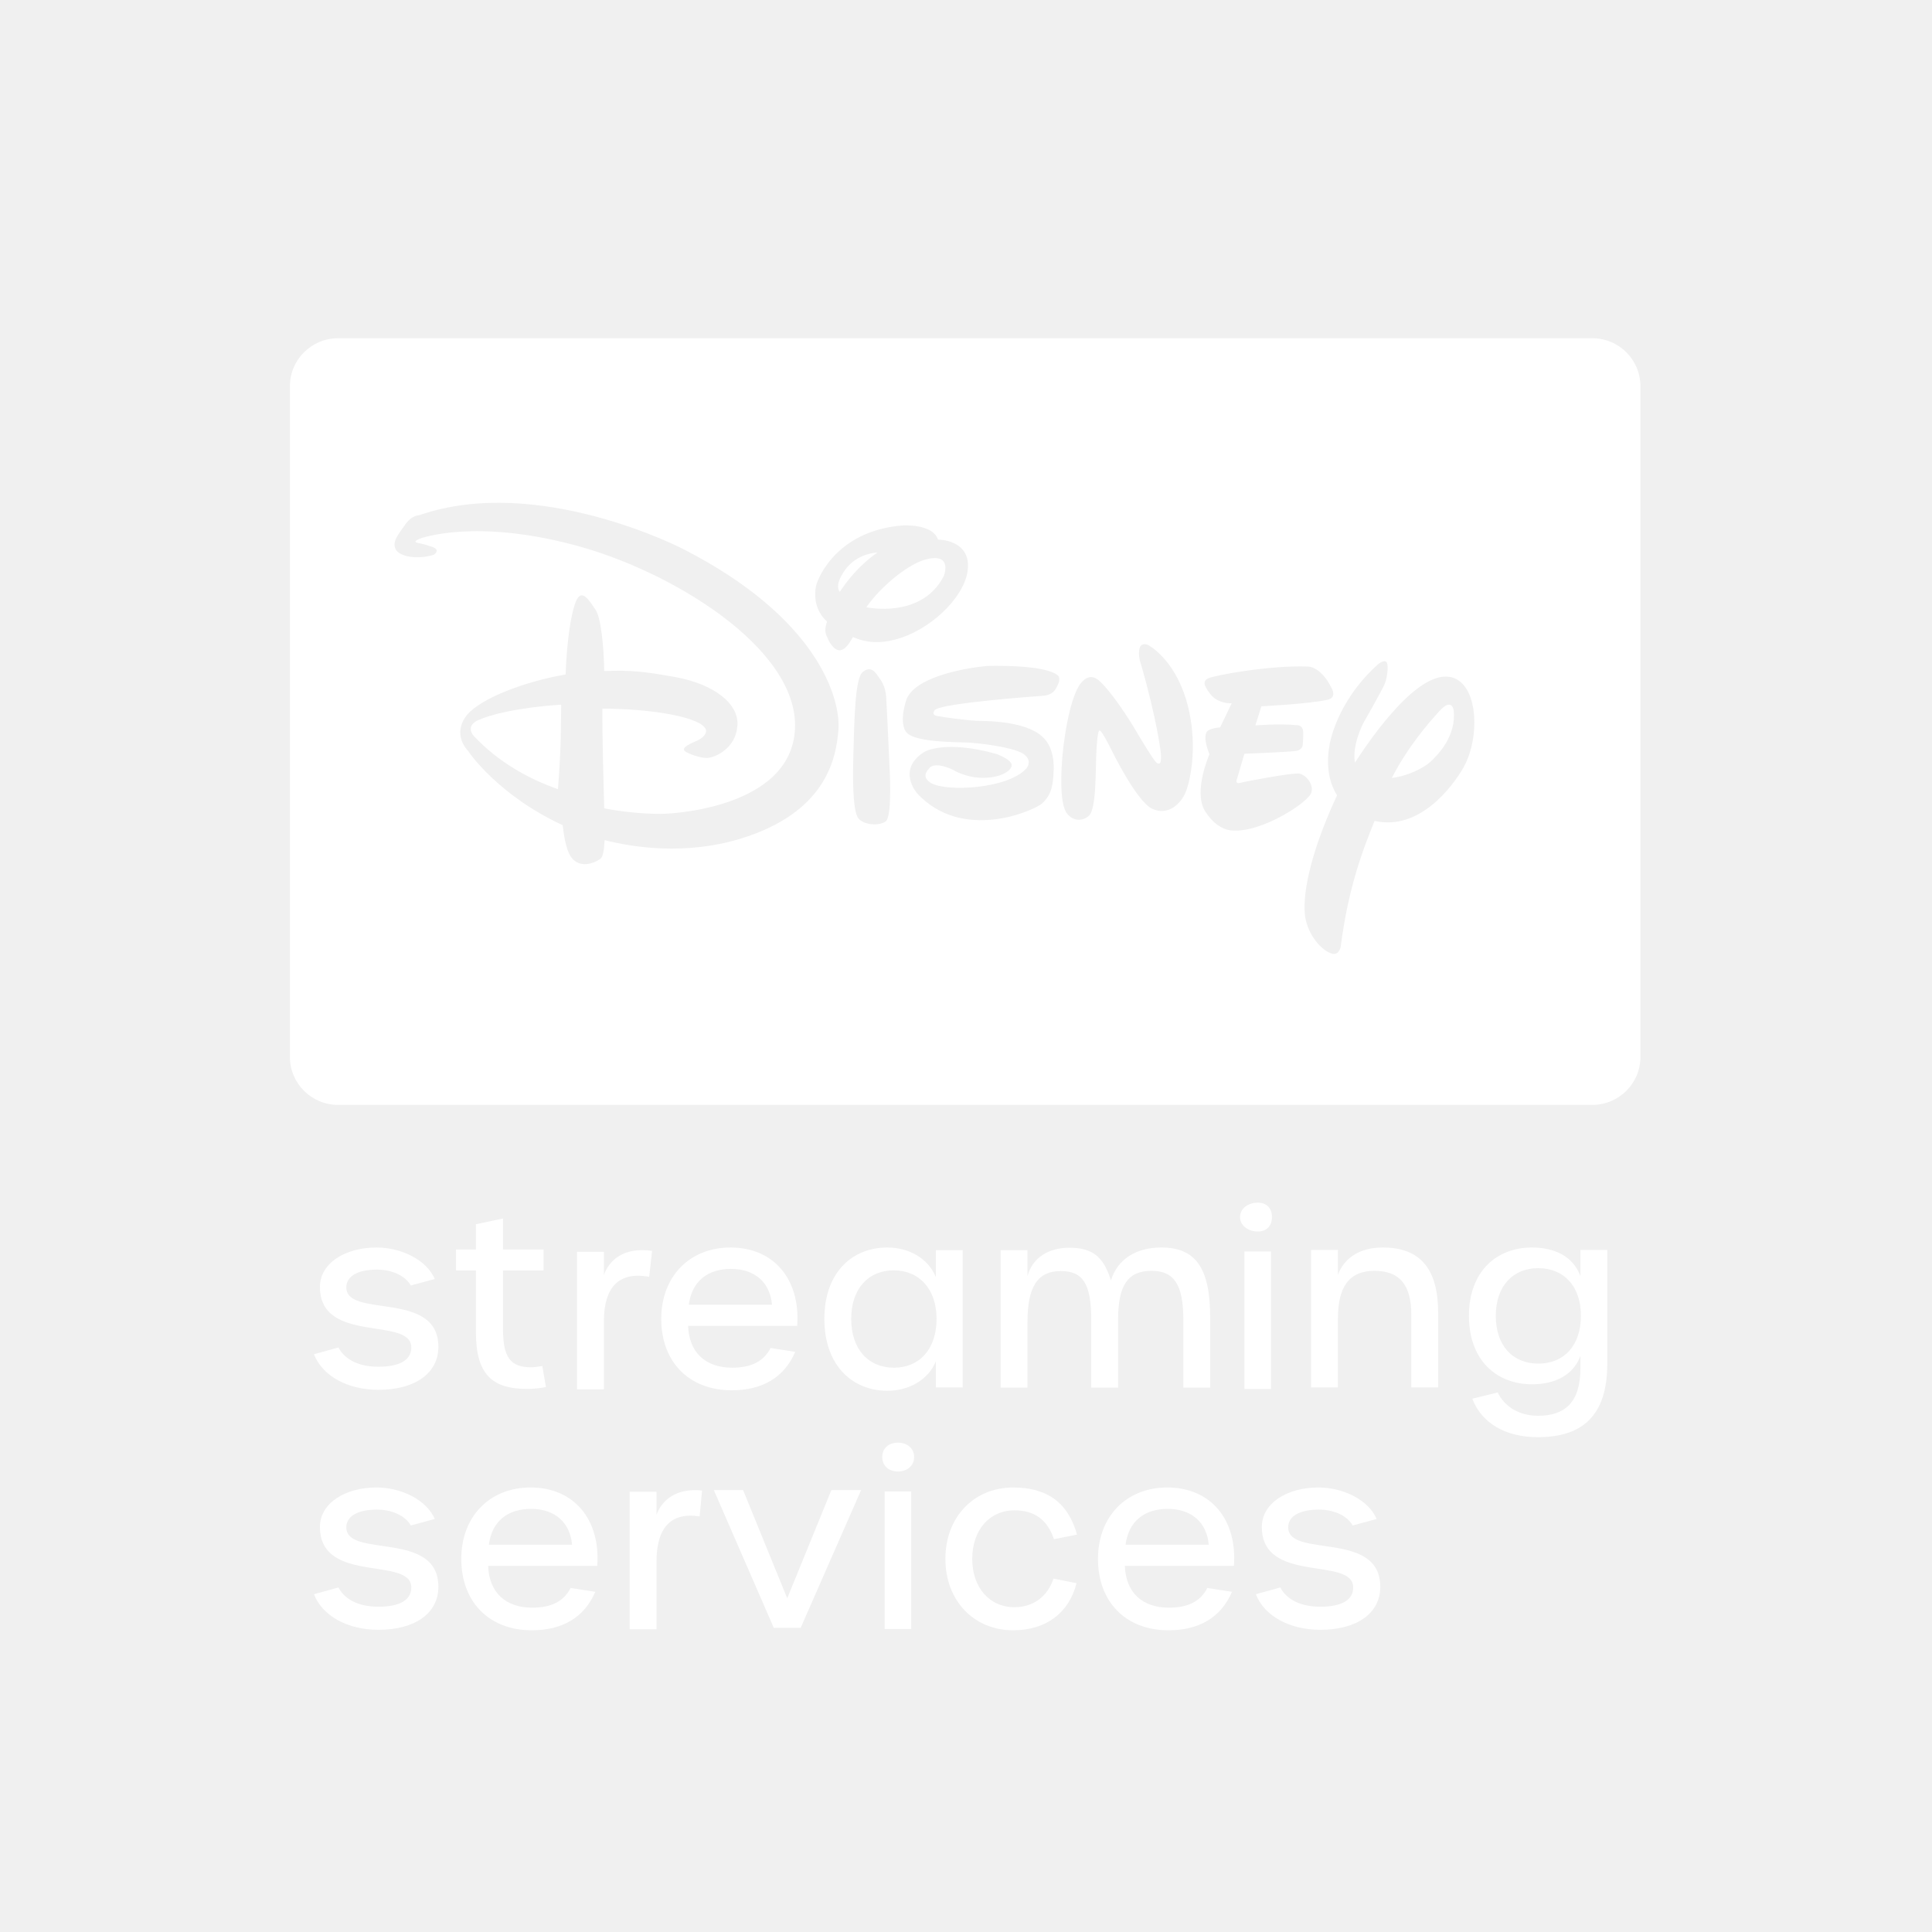
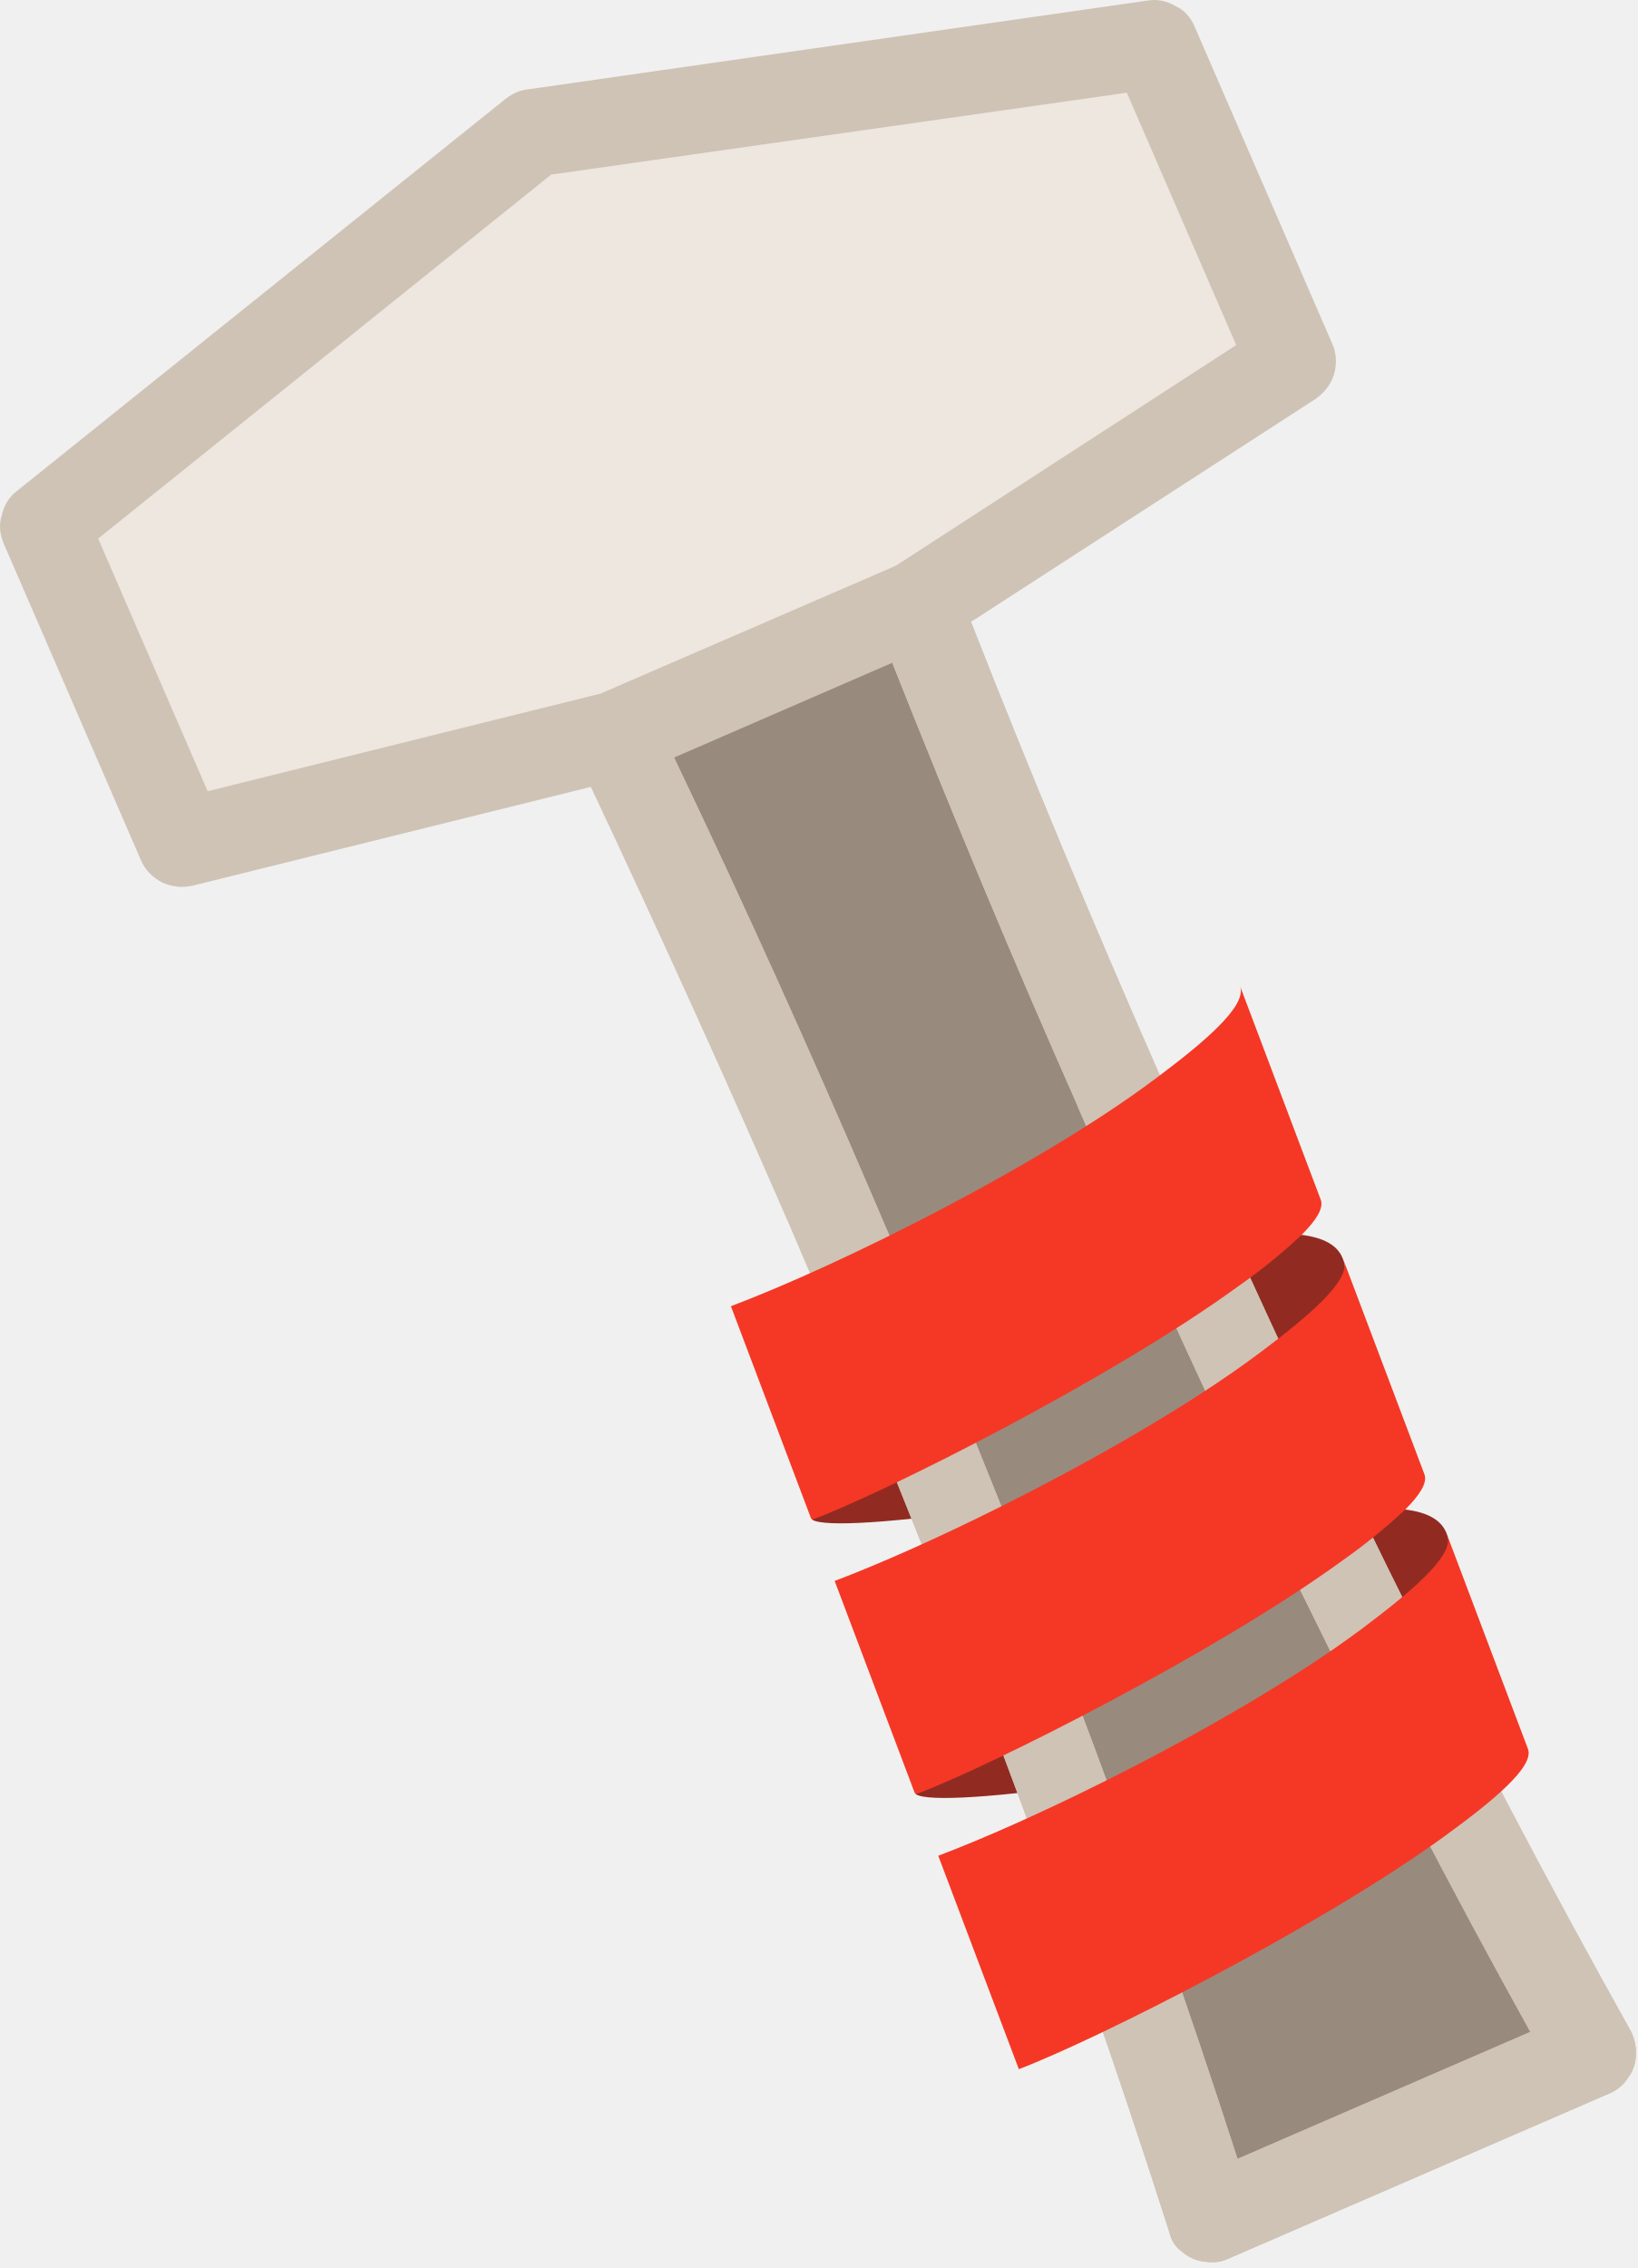
- <svg xmlns="http://www.w3.org/2000/svg" width="400" height="400" viewBox="0 0 400 400">
-   <g fill="#FFF" fill-rule="evenodd">
-     <path d="M192.531 115.637c-4.02.58-10.22 5.808-13.175 10.096 4.537.814 12.527.508 16.065-6.519 0 0 1.716-4.355-2.89-3.577m105.404 31.666c-2.298 2.54-6.44 7.297-9.778 13.761 3.5-.392 6.877-2.292 7.897-3.258 1.661-1.475 5.529-5.469 4.904-10.78 0 0-.35-2.73-3.023.277M174.581 118.55c-1.245 1.984-1.3 3.177-.717 3.997 1.415-2.153 4.012-5.56 7.831-8.17-2.948.27-5.432 1.54-7.114 4.174" />
-     <path d="M303.046 158.826c-2.435 4.28-9.314 13.239-18.455 11.124-3.017 7.37-5.553 14.825-7.002 25.977 0 0-.319 2.167-2.11 1.415-1.772-.627-4.692-3.596-5.286-7.7-.634-5.392 1.75-14.51 6.626-24.965-1.423-2.327-2.39-5.65-1.561-10.385 0 0 1.225-8.79 9.995-16.713 0 0 1.052-.915 1.66-.631.67.284.36 3.142-.173 4.534-.552 1.38-4.458 8.187-4.458 8.187s-2.434 4.597-1.75 8.222c4.6-7.119 15.056-21.474 21.537-16.947 2.175 1.567 3.178 4.977 3.18 8.655 0 3.227-.772 6.657-2.203 9.227m-47.795 13.123s-3.132.203-5.782-4.056c-2.465-4.055.935-11.733.935-11.733s-1.56-3.588-.43-4.8c0 0 .672-.616 2.633-.754l2.4-5s-2.734.19-4.361-1.832c-1.514-1.923-1.639-2.804-.478-3.335 1.24-.618 12.624-2.709 20.456-2.445 0 0 2.723-.266 5.082 4.486 0 0 1.144 1.923-.8 2.386-3.787.878-13.746 1.366-13.746 1.366l-1.255 3.961s4.976-.428 8.596-.048c0 0 1.175-.138 1.313 1.342.047 1.378-.116 2.855-.116 2.855s-.077.896-1.337 1.123c-1.364.23-10.724.593-10.724.593l-1.517 5.163s-.563 1.193.699.854c1.174-.317 10.983-2.17 12.26-1.905 1.369.343 2.884 2.18 2.447 3.856-.522 2.076-10.313 8.36-16.275 7.923m-9.805-7.868c-1.002 2.375-3.657 4.914-6.95 3.336-3.252-1.58-8.431-12.25-8.431-12.25s-1.967-3.982-2.345-3.88c0 0-.424-.775-.686 3.573-.27 4.33.053 12.773-1.663 14.102-1.625 1.333-3.593.804-4.616-.754-.926-1.536-1.313-5.178-.805-11.58.594-6.413 2.074-13.237 3.965-15.36 1.887-2.111 3.405-.58 3.994-.022 0 0 2.525 2.303 6.69 9.07l.737 1.251s3.785 6.394 4.181 6.38c0 0 .308.293.585.081.396-.113.235-2.163.235-2.163s-.785-6.968-4.235-18.762c0 0-.524-1.468-.172-2.847.352-1.394 1.738-.74 1.738-.74s5.353 2.709 7.95 11.481c2.582 8.773.847 16.689-.172 19.084m-26.316-22.578c-.455.898-.704 2.194-2.958 2.535 0 0-21.643 1.495-22.666 3.015 0 0-.761.91.42 1.165 1.177.251 6.07.907 8.43 1.031 2.531.029 11.03.094 14.075 3.944 0 0 1.804 1.814 1.731 5.948-.086 4.227-.825 5.718-2.443 7.245-1.72 1.424-16.38 8.03-25.837-2.126 0 0-4.35-4.897 1.502-8.598 0 0 4.24-2.574 14.972.457 0 0 3.247 1.19 3.104 2.388-.183 1.274-2.668 2.624-6.295 2.534-3.519-.107-6.107-1.804-5.608-1.523.484.186-3.772-2.056-5.096-.541-1.313 1.409-1.007 2.285.275 3.14 3.29 1.878 15.974 1.212 19.763-3.018 0 0 1.5-1.709-.785-3.122-2.285-1.324-8.841-2.12-11.39-2.238-2.452-.137-11.527.03-12.853-2.394 0 0-1.308-1.633.121-6.295 1.526-4.86 12.11-6.734 16.7-7.165 0 0 12.581-.443 14.904 2.141 0 0 .31.593-.066 1.477m-42.54-9.609c-1.118 1.995-1.793 2.602-2.653 2.736-1.274.128-2.395-1.908-2.615-2.58-.218-.49-.82-1.36-.09-3.348-2.516-2.288-2.697-5.336-2.281-7.41.625-2.377 4.882-11.44 17.84-12.495 0 0 6.324-.474 7.41 2.939h.185s6.153.017 6.021 5.53c-.046 5.508-6.8 12.4-13.754 14.75-4.445 1.493-7.5.99-10.064-.122m6.802 38.15c-1.537 1.127-4.768.629-5.68-.628-.915-1.149-1.234-5.663-1.038-12.751.184-7.175.332-16.046 1.862-17.451 1.628-1.427 2.637-.184 3.255.788.695.957 1.511 2.02 1.678 4.272.157 2.25.676 14.05.676 14.05s.677 10.6-.753 11.72m-9.81-18.894c-.493 6.398-2.934 17.183-20.27 22.496-11.433 3.466-22.225 1.803-28.132.293-.123 2.358-.385 3.356-.761 3.763-.486.498-4.227 2.679-6.28-.407-.92-1.457-1.38-4.114-1.646-6.452-13.251-6.126-19.354-14.984-19.576-15.378-.295-.281-3.306-3.456-.295-7.363 2.84-3.52 12.111-7.027 20.475-8.456.288-7.182 1.129-12.618 2.127-15.1 1.199-2.886 2.725-.278 4.051 1.658 1.11 1.447 1.766 7.715 1.819 12.737 5.452-.254 8.7.144 14.79 1.254 7.937 1.453 13.24 5.53 12.778 10.164-.348 4.538-4.502 6.422-6.074 6.553-1.665.144-4.23-1.047-4.23-1.047-1.772-.843-.138-1.58 1.988-2.526 2.305-1.142 1.79-2.303 1.79-2.303-.86-2.528-11.165-4.313-21.418-4.32-.042 5.7.233 15.143.376 20.642 7.176 1.379 12.538 1.121 12.538 1.121s26.165-.73 26.959-17.563c.81-16.855-26.11-33.012-45.99-38.15-19.874-5.245-31.108-1.577-32.076-1.072-1.053.53-.07.7-.07.7s1.069.157 2.949.801c1.982.634.435 1.654.435 1.654-3.384 1.082-7.207.398-7.932-1.151-.742-1.55.486-2.954 1.906-4.973 1.412-2.107 2.972-2.048 2.972-2.048 24.572-8.563 54.509 6.918 54.509 6.918 28.036 14.272 32.8 31.048 32.288 37.555m156.067-81.125H70.012c-5.516 0-9.987 4.442-9.987 9.92V218.84c0 5.478 4.471 9.92 9.987 9.92h259.636c5.514 0 9.985-4.442 9.985-9.92V79.944c0-5.477-4.471-9.92-9.985-9.92" />
-     <path d="M98.095 152.377c5.119 5.468 11.437 8.902 17.428 11.021.705-9.434.6-12.752.658-17.507-9.367.64-14.773 2.119-17.235 3.229-2.736 1.32-.851 3.257-.851 3.257M65 280.38l5.063-1.393c1.39 2.587 4.32 3.98 8.29 3.98 4.418 0 6.802-1.393 6.802-3.98 0-6.52-18.914-.598-18.914-12.542 0-4.878 5.163-8.163 11.715-8.163 5.163 0 10.375 2.588 12.063 6.52l-4.964 1.344c-1.19-2.09-3.972-3.285-7-3.285-3.97 0-6.353 1.343-6.353 3.683 0 6.47 19.06.497 19.06 12.293 0 5.475-4.814 8.91-12.41 8.91-6.402 0-11.614-2.888-13.352-7.367m33.535-4.563v-12.79h-4.12v-4.33h4.12v-5.226l5.61-1.195v6.42h8.388v4.331h-8.389v12.144c0 5.873 1.538 7.913 5.857 7.913.546 0 1.193-.1 2.284-.249l.745 4.33c-1.092.249-2.681.398-3.872.398-7.298 0-10.623-3.036-10.623-11.746m20.937-16.635h5.559v4.777c1.092-3.036 4.07-5.823 9.978-4.977l-.596 5.375c-6.354-1.194-9.382 2.24-9.382 9.207v14.086h-5.56v-28.468zm40.365 10.945c-.397-4.529-3.475-7.415-8.489-7.415-4.766 0-8.092 2.488-8.737 7.415h17.226zm-22.935 2.937c0-8.76 5.858-14.782 14.347-14.782 9.034 0 14.494 6.67 13.8 16.226h-22.587c.2 5.524 3.624 8.66 9.135 8.66 3.97 0 6.551-1.345 7.942-4.081l5.113.795c-2.283 5.276-6.751 7.963-13.155 7.963-8.836 0-14.595-5.873-14.595-14.781zm57.005 0c0-6.222-3.624-10.054-8.886-10.054-5.212 0-8.787 3.783-8.787 10.054 0 6.32 3.575 10.103 8.886 10.103 5.212 0 8.787-3.832 8.787-10.103m-23.232 0c0-9.805 5.957-14.782 13.006-14.782 4.468 0 8.439 2.19 10.076 6.121v-5.573h5.56v28.419h-5.56v-5.376c-1.588 3.833-5.608 6.072-10.026 6.072-7.05 0-13.056-5.026-13.056-14.881m36.495-14.234h5.56v5.375c.993-3.683 4.22-5.873 8.637-5.873 4.766 0 7.1 1.792 8.638 6.769 1.34-4.33 5.113-6.819 10.425-6.819 7.148 0 10.126 4.28 10.126 14.533v14.483h-5.559v-14.035c0-7.266-1.887-10.153-6.603-10.153-4.865 0-6.9 2.986-6.9 10.053v14.135h-5.559v-13.985c0-7.465-1.689-10.153-6.305-10.153-4.815 0-6.9 3.235-6.9 10.55v13.588h-5.56V258.83zm50.473 28.742h5.509v-28.468h-5.51v28.468zm-.903-35.586c0-1.891 1.796-2.986 3.682-2.986 1.787 0 2.92 1.095 2.92 2.986 0 1.841-1.133 2.986-2.92 2.986-1.886 0-3.682-1.145-3.682-2.986zm14.707 6.794h5.56v5.175c1.291-3.533 4.517-5.673 9.282-5.673 7.844 0 11.467 4.528 11.467 13.537v15.43h-5.56v-14.982c0-6.221-2.382-9.157-7.644-9.157-5.36 0-7.545 3.533-7.545 9.805v14.333h-5.56V258.78zm55.864 13.637c0-6.122-3.525-9.855-8.835-9.855-5.263 0-8.788 3.733-8.788 9.855 0 6.22 3.525 9.904 8.837 9.904 5.261 0 8.786-3.732 8.786-9.904m-22.487 17.17l5.263-1.294c1.39 2.937 4.467 4.828 8.339 4.828 5.609 0 8.786-2.787 8.786-9.904v-2.488c-1.588 4.23-5.61 5.872-10.027 5.872-7.098 0-13.055-4.727-13.055-14.184 0-9.407 5.957-14.135 13.005-14.135 4.467 0 8.489 1.643 10.077 5.922v-5.424h5.56v23.541c0 10.65-5.014 15.23-14.395 15.23-6.653 0-11.617-2.887-13.553-7.964M65 330.067l5.063-1.393c1.39 2.587 4.32 3.98 8.29 3.98 4.418 0 6.802-1.393 6.802-3.98 0-6.52-18.914-.598-18.914-12.542 0-4.878 5.163-8.163 11.715-8.163 5.163 0 10.375 2.588 12.063 6.52l-4.964 1.344c-1.19-2.09-3.972-3.285-7-3.285-3.97 0-6.353 1.344-6.353 3.683 0 6.47 19.06.497 19.06 12.293 0 5.475-4.814 8.91-12.41 8.91-6.402 0-11.614-2.887-13.352-7.367m53.439-10.253c-.397-4.528-3.475-7.415-8.488-7.415-4.767 0-8.092 2.488-8.738 7.415h17.226zm-22.935 2.937c0-8.76 5.858-14.782 14.347-14.782 9.034 0 14.495 6.67 13.8 16.226h-22.587c.199 5.524 3.624 8.66 9.134 8.66 3.972 0 6.552-1.344 7.942-4.081l5.114.795c-2.283 5.276-6.752 7.963-13.156 7.963-8.835 0-14.594-5.872-14.594-14.781zm34.862-13.893h5.56v4.778c1.054-2.93 3.925-5.62 9.431-5.042l-.504 5.361c-6.044-.947-8.927 2.488-8.927 9.286v14.085h-5.56v-28.468zm17.431-.343h6.056l9.134 22.396 9.134-22.396h6.156l-12.51 28.518h-5.56zm35.359 28.745h5.51v-28.47h-5.51v28.47zm-.497-35.586c0-1.891 1.39-2.987 3.275-2.987 1.787 0 3.327 1.096 3.327 2.987 0 1.841-1.54 2.985-3.327 2.985-1.886 0-3.275-1.144-3.275-2.985zm13.073 21.076c0-8.61 5.857-14.78 14.048-14.78 7.148 0 11.417 3.284 13.204 9.754l-4.765.946c-1.39-4.031-4.02-5.973-8.19-5.973-5.164 0-8.738 4.082-8.738 10.054 0 5.923 3.574 10.004 8.737 10.004 3.872 0 6.85-2.19 8.09-5.923l4.767.946c-1.538 6.122-6.304 9.754-13.105 9.754-8.19 0-14.048-6.17-14.048-14.781m54.528-2.937c-.397-4.528-3.475-7.415-8.488-7.415-4.767 0-8.092 2.488-8.738 7.415h17.226zm-22.935 2.937c0-8.76 5.858-14.782 14.347-14.782 9.034 0 14.495 6.67 13.8 16.226h-22.586c.198 5.524 3.623 8.66 9.133 8.66 3.972 0 6.552-1.344 7.943-4.081l5.113.795c-2.283 5.276-6.752 7.963-13.155 7.963-8.836 0-14.595-5.872-14.595-14.781zm32.683 7.316l5.063-1.393c1.39 2.587 4.32 3.98 8.29 3.98 4.419 0 6.802-1.393 6.802-3.98 0-6.52-18.914-.598-18.914-12.542 0-4.878 5.163-8.163 11.716-8.163 5.162 0 10.375 2.588 12.063 6.52l-4.965 1.344c-1.19-2.09-3.97-3.285-6.999-3.285-3.971 0-6.354 1.344-6.354 3.683 0 6.47 19.062.497 19.062 12.293 0 5.475-4.816 8.91-12.41 8.91-6.404 0-11.616-2.887-13.354-7.367" />
-   </g>
+ <svg xmlns="http://www.w3.org/2000/svg" width="229" height="317" viewBox="0 0 229 317" fill="none">
+   <path fill-rule="evenodd" clip-rule="evenodd" d="M113.556 212.411C115.178 213.478 125.216 212.854 139.719 210.675C154.102 208.179 171.884 213.06 181.549 205.833C188.085 200.941 188.906 179.035 187.846 176.228L187.737 175.94C186.997 173.98 184.932 172.962 181.943 172.596C169.737 171.233 167.074 170.04 163.675 172.516C146.04 185.388 110.23 195.74 113.556 212.411Z" fill="#912B22" />
+   <path fill-rule="evenodd" clip-rule="evenodd" d="M128.052 250.785C129.682 251.875 139.712 251.228 154.217 249.055C170.234 246.127 186.63 250.109 196.298 242.874C202.834 237.981 203.404 217.415 202.341 214.603L202.237 214.326C201.499 212.372 199.432 211.348 196.445 210.988C187.073 209.786 175.035 209.111 171.643 211.584C153.968 224.458 128.056 235.609 128.052 250.785Z" fill="#912B22" />
+   <path d="M154.385 148.991L148.011 127.619C139.201 107.719 139.949 106.88 131.514 85.626L85.771 105.873C95.632 126.508 106.48 159.946 115.086 179.958C135.107 226.458 152.187 271.348 166.176 314.762L220.113 284.984C212.726 271.678 211.029 262.007 203.878 247.976C201.902 244.099 194.213 240.285 192.255 236.353C181.27 214.298 171.576 191.5 161.134 167.738C159.973 165.096 155.54 151.655 154.385 148.991Z" fill="#988B7E" />
+   <path d="M126.506 81.938L178.137 49.752L159.564 9.775L78.008 17.332L3.786 75.61L20.767 112.808L81.332 100.039L126.506 81.938Z" fill="#EEE7E0" />
+   <path d="M164.388 0.877C163.094 0.11 161.819 -0.138 160.49 0.071L73.636 12.515C72.528 12.652 71.609 13.119 70.745 13.768L2.318 68.664C1.268 69.462 0.566 70.591 0.252 72.032C-0.173 73.269 -0.04 74.632 0.5 75.931L19.734 120.3C20.286 121.572 21.3 122.643 22.737 123.371C24.069 123.961 25.416 124.11 26.948 123.789L82.621 109.98C92.451 130.859 101.805 151.486 110.639 171.812C131.446 220.283 149.096 266.964 163.461 311.932C163.726 313.123 164.27 314.009 165.238 314.711C166.174 315.496 167.136 315.972 168.333 316.094C169.498 316.299 170.519 316.223 171.598 315.755L225.025 292.593C226.104 292.125 227.001 291.393 227.62 290.392C228.339 289.463 228.66 288.408 228.715 287.216C228.76 286.051 228.518 284.966 228.029 283.942C204.918 242.673 182.88 197.963 161.841 149.592C152.93 129.3 144.182 108.433 135.751 86.925L183.904 55.77C185.196 54.843 186.036 53.769 186.488 52.383C186.939 50.837 186.839 49.392 186.271 48.081L167.026 3.74C166.486 2.441 165.554 1.402 164.388 0.877ZM150.613 154.482L150.636 154.587C170.722 200.921 191.816 244.14 213.95 284L173.013 301.747C159.023 258.333 141.927 213.404 121.867 166.921C113.288 146.92 104.1 126.519 94.239 105.883L124.741 92.637C133.176 113.891 141.775 134.57 150.613 154.482ZM29.034 110.59L13.726 75.28L77.051 24.406L157.537 12.96L172.828 48.231L125.247 79.069L83.973 96.939L29.034 110.59Z" fill="#CFC3B5" />
+   <path d="M110.639 171.812C101.805 151.486 92.451 130.859 82.621 109.981L94.239 105.883C104.1 126.519 113.288 146.92 121.867 166.921C141.927 213.404 159.023 258.333 173.013 301.747L213.95 284C191.816 244.14 170.722 200.921 150.636 154.587L150.613 154.482C141.775 134.57 133.176 113.891 124.741 92.637L135.751 86.925C144.182 108.433 152.93 129.3 161.841 149.592C182.88 197.963 204.918 242.673 228.029 283.942C228.518 284.966 228.76 286.051 228.715 287.216C228.66 288.408 228.339 289.463 227.62 290.392C227.001 291.394 226.104 292.125 225.025 292.593L171.598 315.755C170.519 316.223 169.498 316.299 168.333 316.094C167.136 315.972 166.174 315.496 165.238 314.711C164.27 314.009 163.726 313.123 163.461 311.932C149.096 266.964 131.446 220.283 110.639 171.812Z" fill="#CFC3B5" />
+   <path fill-rule="evenodd" clip-rule="evenodd" d="M161.487 150.805C145.334 162.893 117.684 176.716 102.186 182.57L113.365 212.167C113.409 212.267 113.484 212.349 113.58 212.402C124.156 208.407 155.501 192.615 173.154 179.756C176.26 177.584 179.206 175.192 181.97 172.599C183.97 170.606 185.095 168.877 184.647 167.689L173.371 137.839C174.41 140.661 168.025 145.918 161.487 150.805Z" fill="#F43825" />
+   <path fill-rule="evenodd" clip-rule="evenodd" d="M175.985 189.185C166.314 196.414 152.548 204.275 139.719 210.675C131.109 214.975 122.921 218.614 116.69 220.968L127.861 250.541C127.904 250.641 127.98 250.724 128.075 250.776C138.651 246.781 169.996 230.99 187.652 218.136C190.756 215.961 193.702 213.57 196.468 210.979C198.465 208.98 199.593 207.257 199.144 206.069L187.869 176.219C188.906 179.035 182.521 184.292 175.985 189.185Z" fill="#F43825" />
+   <path fill-rule="evenodd" clip-rule="evenodd" d="M190.491 227.588C180.821 234.817 167.053 242.672 154.226 249.078C145.604 253.382 137.404 257.026 131.173 259.38L142.44 289.207C152.907 285.253 184.43 269.427 202.127 256.525C208.648 251.769 214.553 246.931 213.617 244.453L202.341 214.603C203.412 217.438 197.019 222.672 190.491 227.588Z" fill="#F43825" />
</svg>
